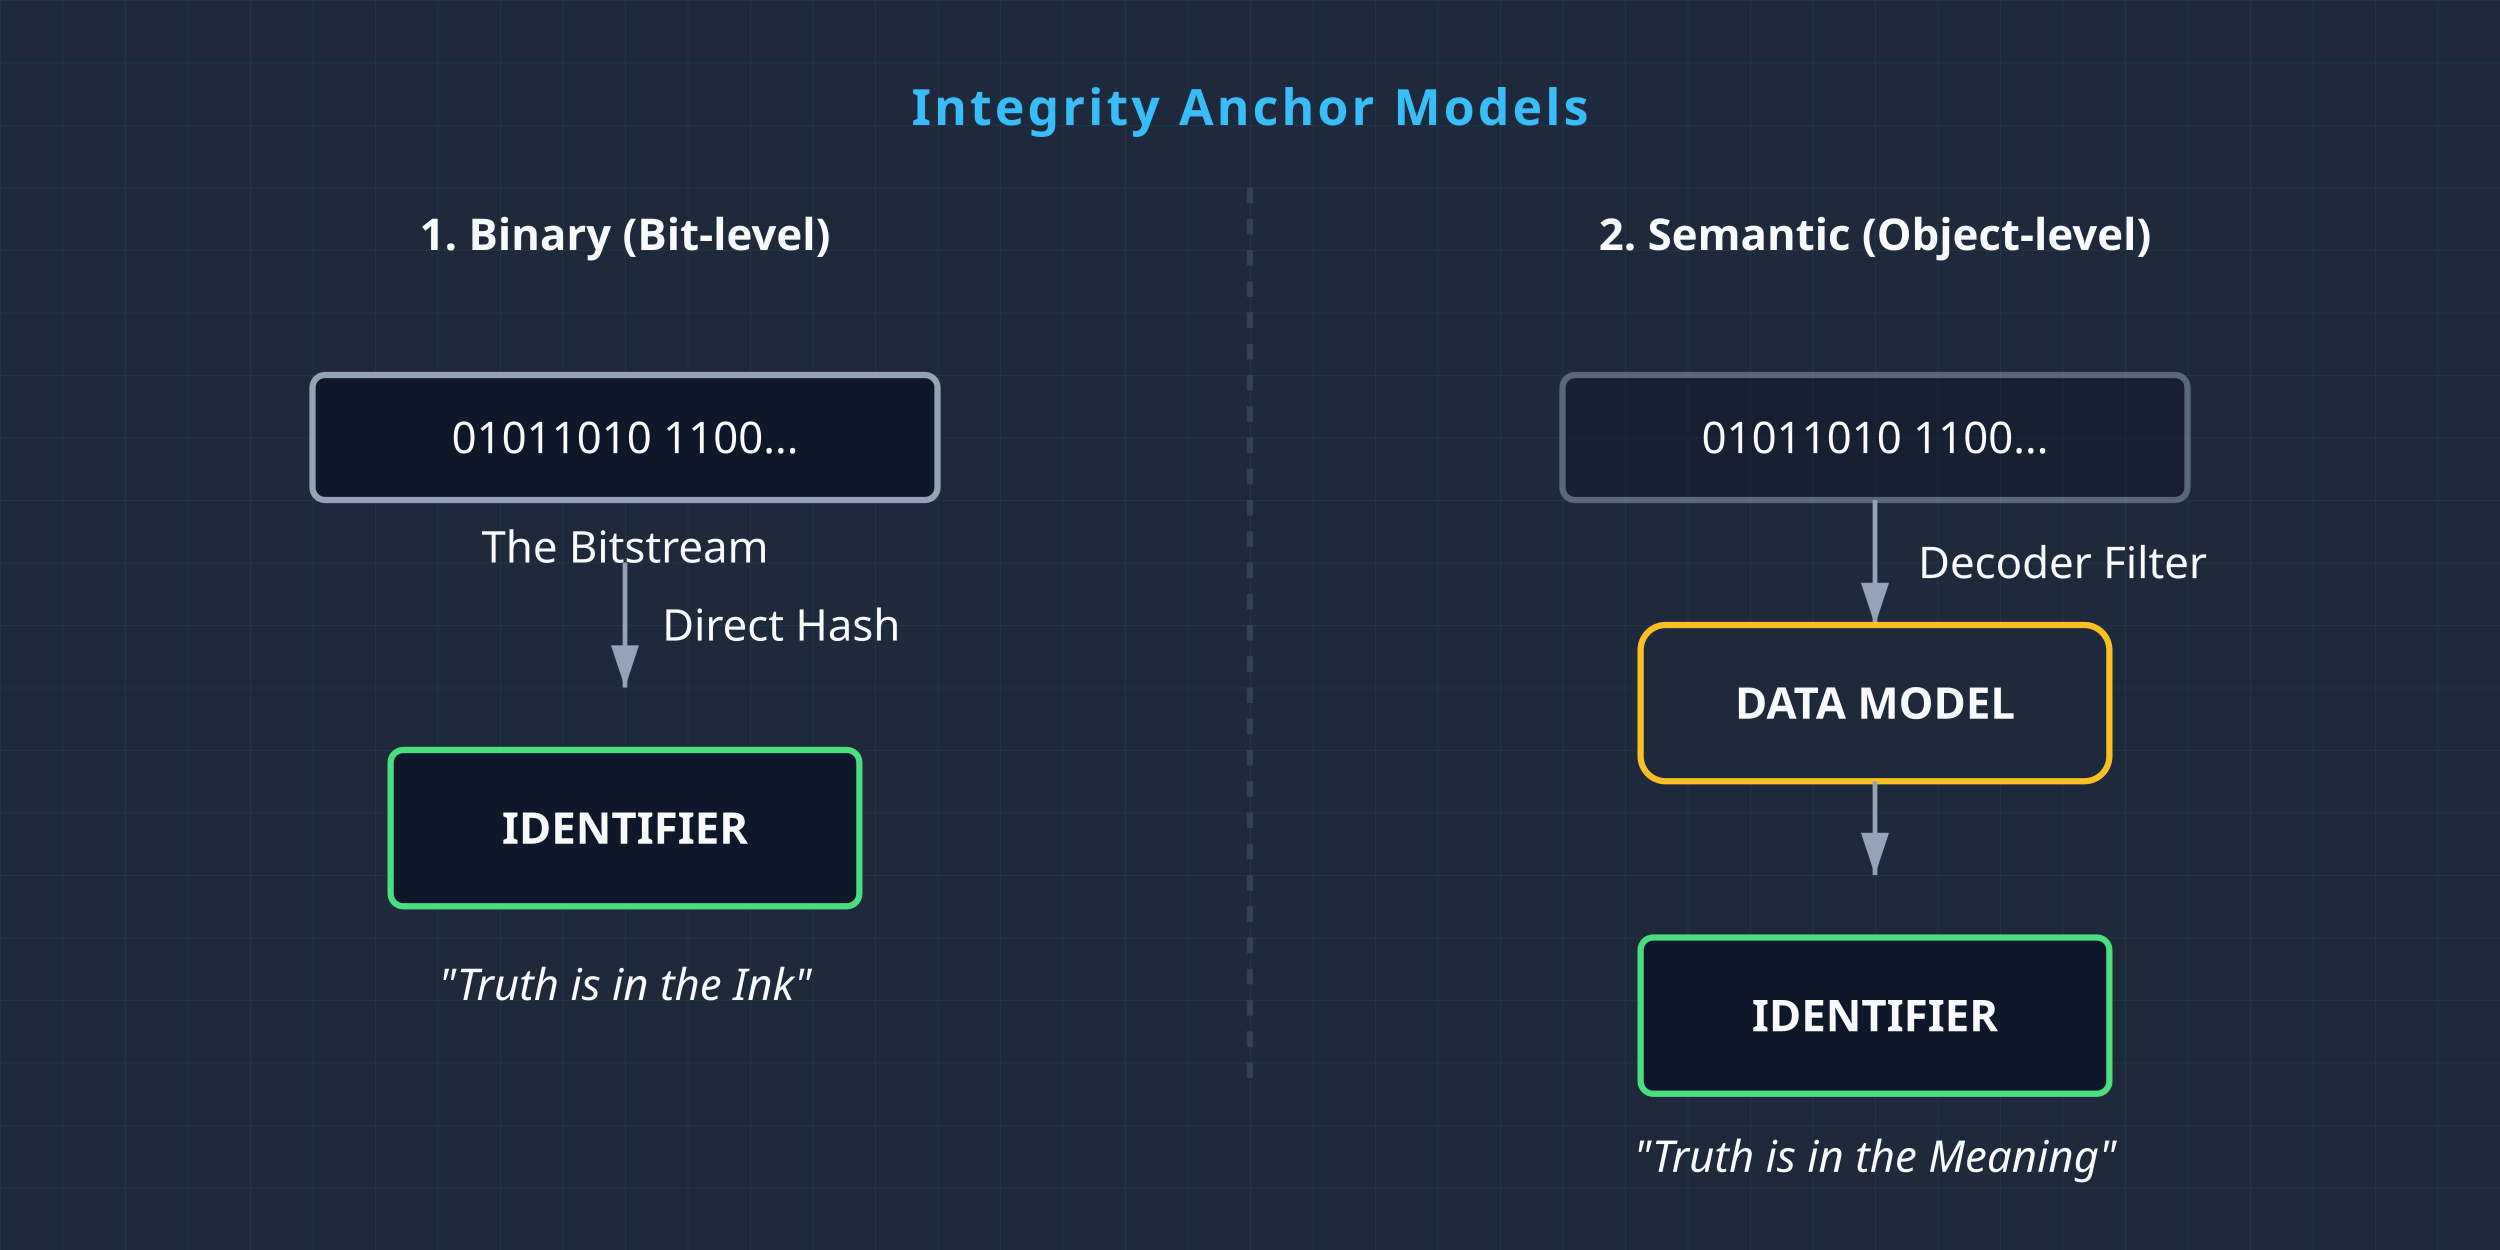
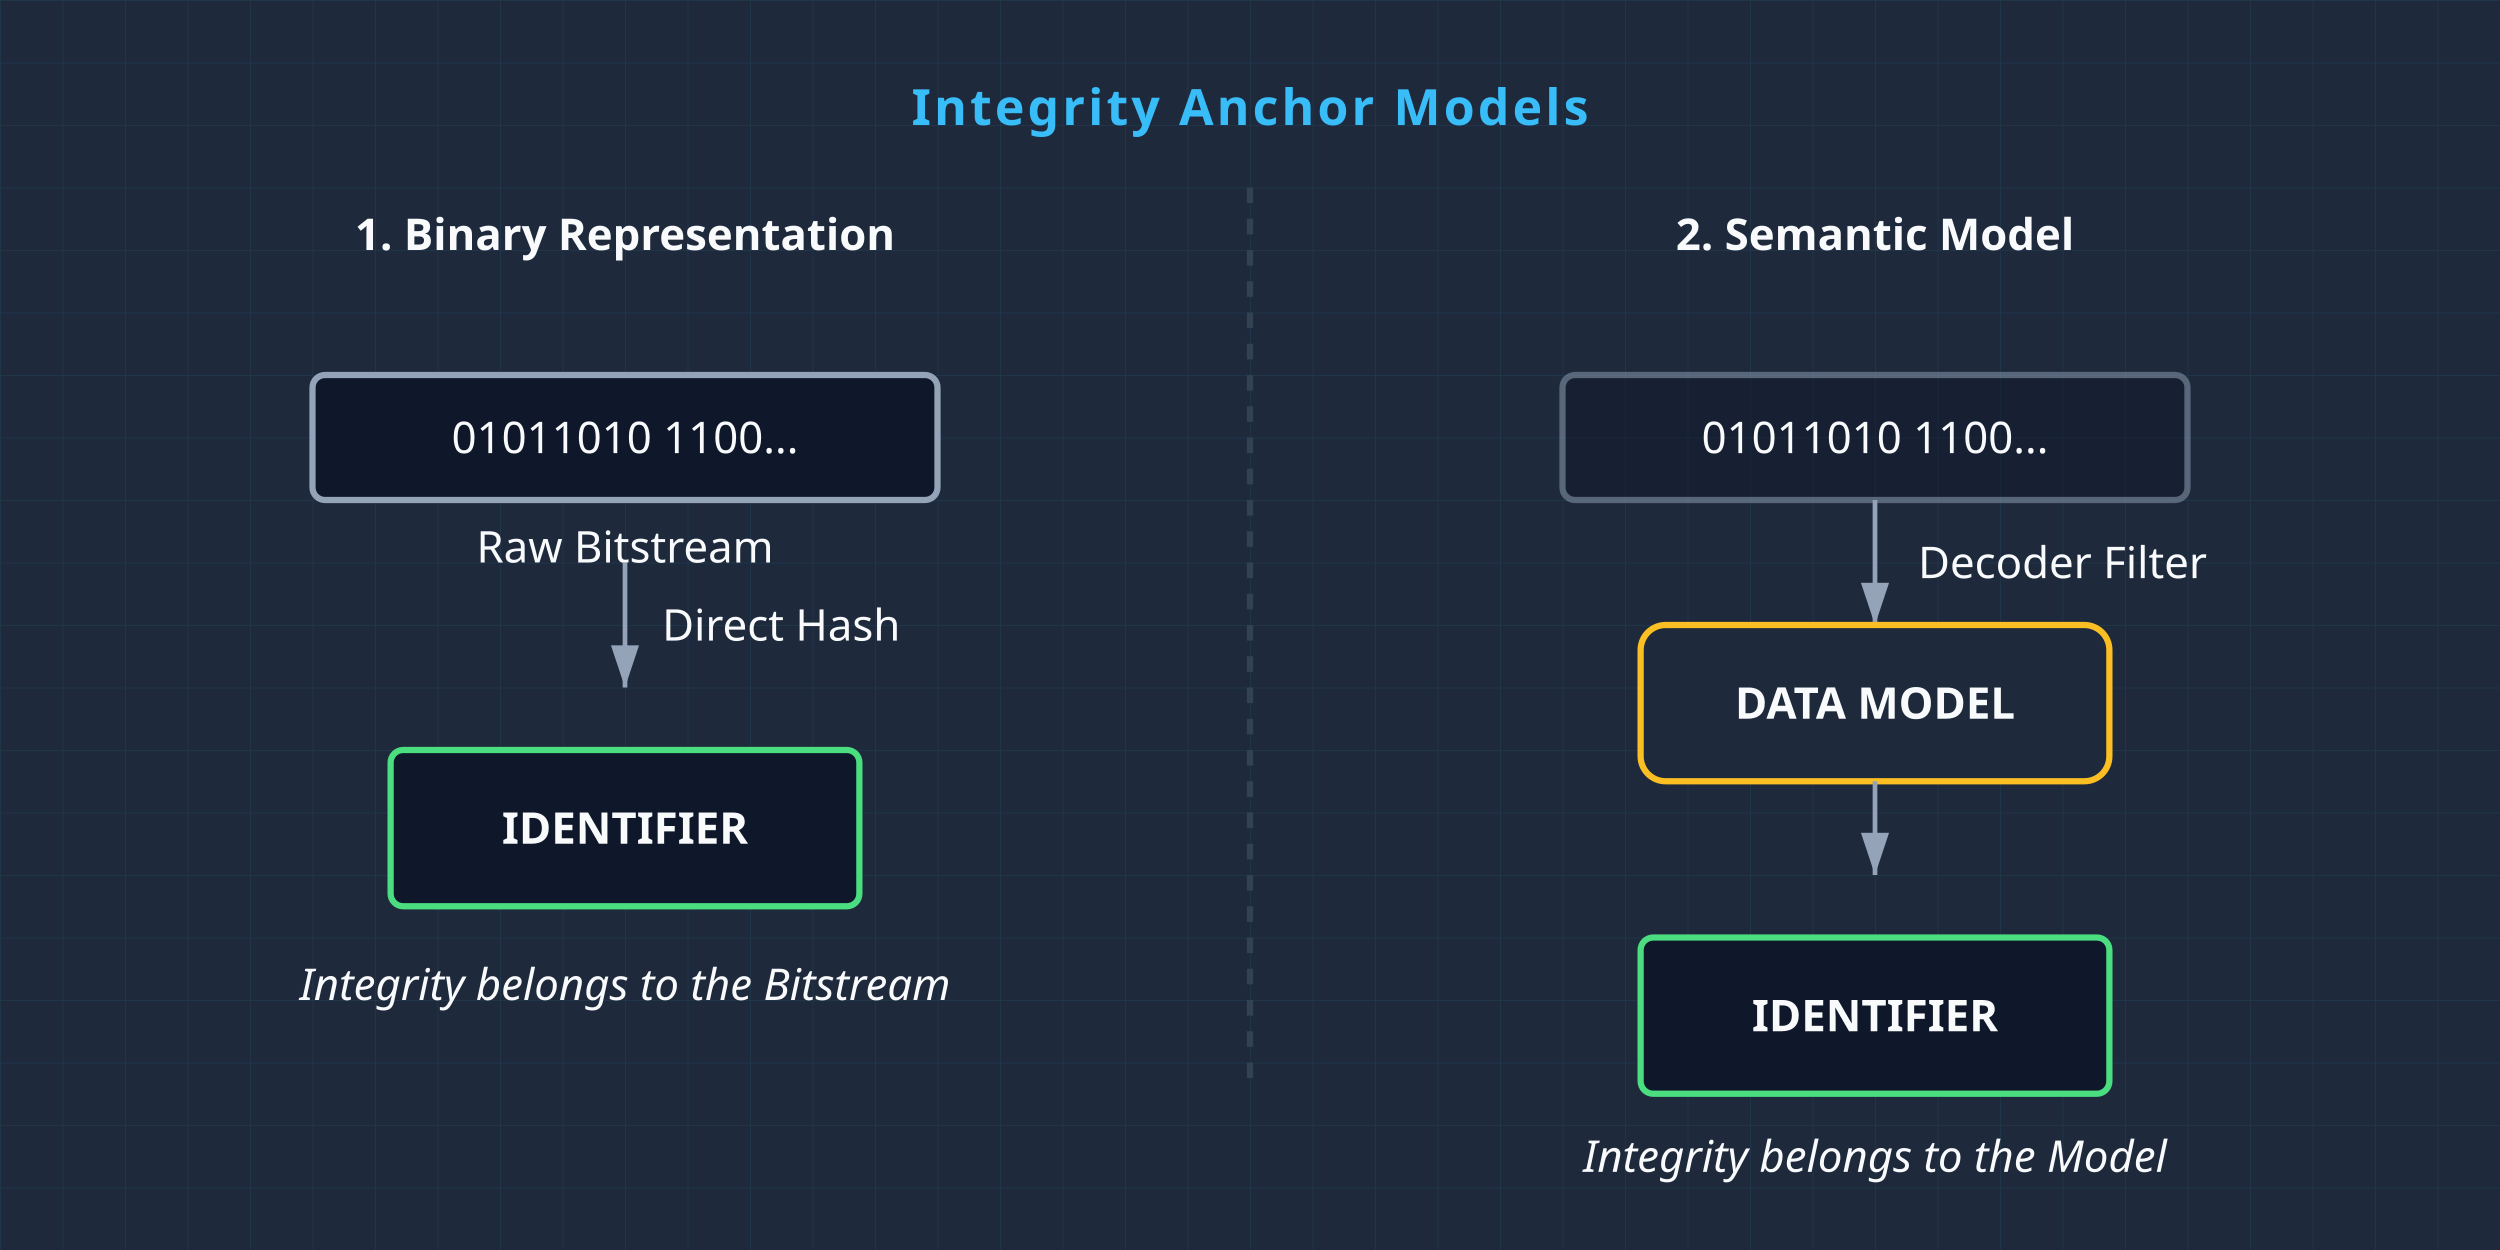
<svg xmlns="http://www.w3.org/2000/svg" viewBox="0 0 800 400" preserveAspectRatio="xMidYMid meet">
  <defs>
    <pattern id="grid" width="20" height="20" patternUnits="userSpaceOnUse">
      <path d="M 20 0 L 0 0 0 20" fill="none" stroke="#38bdf8" stroke-width="0.5" opacity="0.1" />
    </pattern>
    <style>
      .label { font-family: system-ui, sans-serif; font-size: 14px; fill: #f8fafc; text-anchor: middle; }
      .title { font-family: system-ui, sans-serif; font-size: 16px; font-weight: bold; fill: #38bdf8; text-anchor: middle; text-transform: uppercase; letter-spacing: 1px; }
      .box { fill: #0f172a; stroke: #94a3b8; stroke-width: 2; rx: 4; }
      .anchor { fill: #1e293b; stroke: #fbbf24; stroke-width: 2; rx: 8; }
      .hash { fill: #0f172a; stroke: #4ade80; stroke-width: 2; rx: 4; }
      .line { stroke: #94a3b8; stroke-width: 1.5; marker-end: url(#arrow-gray); fill: none; }
    </style>
    <marker id="arrow-gray" markerWidth="10" markerHeight="10" refX="9" refY="3" orient="auto" markerUnits="strokeWidth">
      <path d="M0,0 L0,6 L9,3 z" fill="#94a3b8" />
    </marker>
  </defs>
  <rect width="800" height="400" fill="#1e293b" />
  <rect width="800" height="400" fill="url(#grid)" />
  <text x="400" y="40" class="title">Integrity Anchor Models</text>
-   <text x="200" y="80" class="label" font-weight="bold">1. Binary (Bit-level)</text>
+   <text x="200" y="80" class="label" font-weight="bold">1. Binary Representation</text>
  <g transform="translate(100, 120)">
    <rect x="0" y="0" width="200" height="40" class="box" />
    <text x="100" y="25" class="label" font-family="monospace">01011010 1100...</text>
-     <text x="100" y="60" class="label" font-size="10">The Bitstream</text>
+     <text x="100" y="60" class="label" font-size="10">Raw Bitstream</text>
  </g>
  <path d="M200,180 L200,220" class="line" />
  <text x="250" y="205" class="label" fill="#94a3b8" font-size="11">Direct Hash</text>
  <g transform="translate(125, 240)">
    <rect x="0" y="0" width="150" height="50" class="hash" />
    <text x="75" y="30" class="label" fill="#4ade80" font-weight="bold">IDENTIFIER</text>
  </g>
-   <text x="200" y="320" class="label" font-size="11" font-style="italic">"Truth is in the Ink"</text>
+   <text x="200" y="320" class="label" font-size="11" font-style="italic">Integrity belongs to the Bitstream</text>
  <line x1="400" y1="60" x2="400" y2="350" stroke="#334155" stroke-width="2" stroke-dasharray="5,5" />
-   <text x="600" y="80" class="label" font-weight="bold">2. Semantic (Object-level)</text>
+   <text x="600" y="80" class="label" font-weight="bold">2. Semantic Model</text>
  <g transform="translate(500, 120)">
    <rect x="0" y="0" width="200" height="40" class="box" opacity="0.5" />
    <text x="100" y="25" class="label" font-family="monospace">01011010 1100...</text>
  </g>
  <path d="M600,160 L600,200" class="line" />
  <text x="660" y="185" class="label" fill="#fbbf24" font-size="11">Decoder Filter</text>
  <g transform="translate(525, 200)">
    <rect x="0" y="0" width="150" height="50" class="anchor" />
    <text x="75" y="30" class="label" font-weight="bold">DATA MODEL</text>
  </g>
  <path d="M600,250 L600,280" class="line" />
  <g transform="translate(525, 300)">
    <rect x="0" y="0" width="150" height="50" class="hash" />
    <text x="75" y="30" class="label" fill="#4ade80" font-weight="bold">IDENTIFIER</text>
  </g>
-   <text x="600" y="375" class="label" font-size="11" font-style="italic">"Truth is in the Meaning"</text>
+   <text x="600" y="375" class="label" font-size="11" font-style="italic">Integrity belongs to the Model</text>
</svg>
